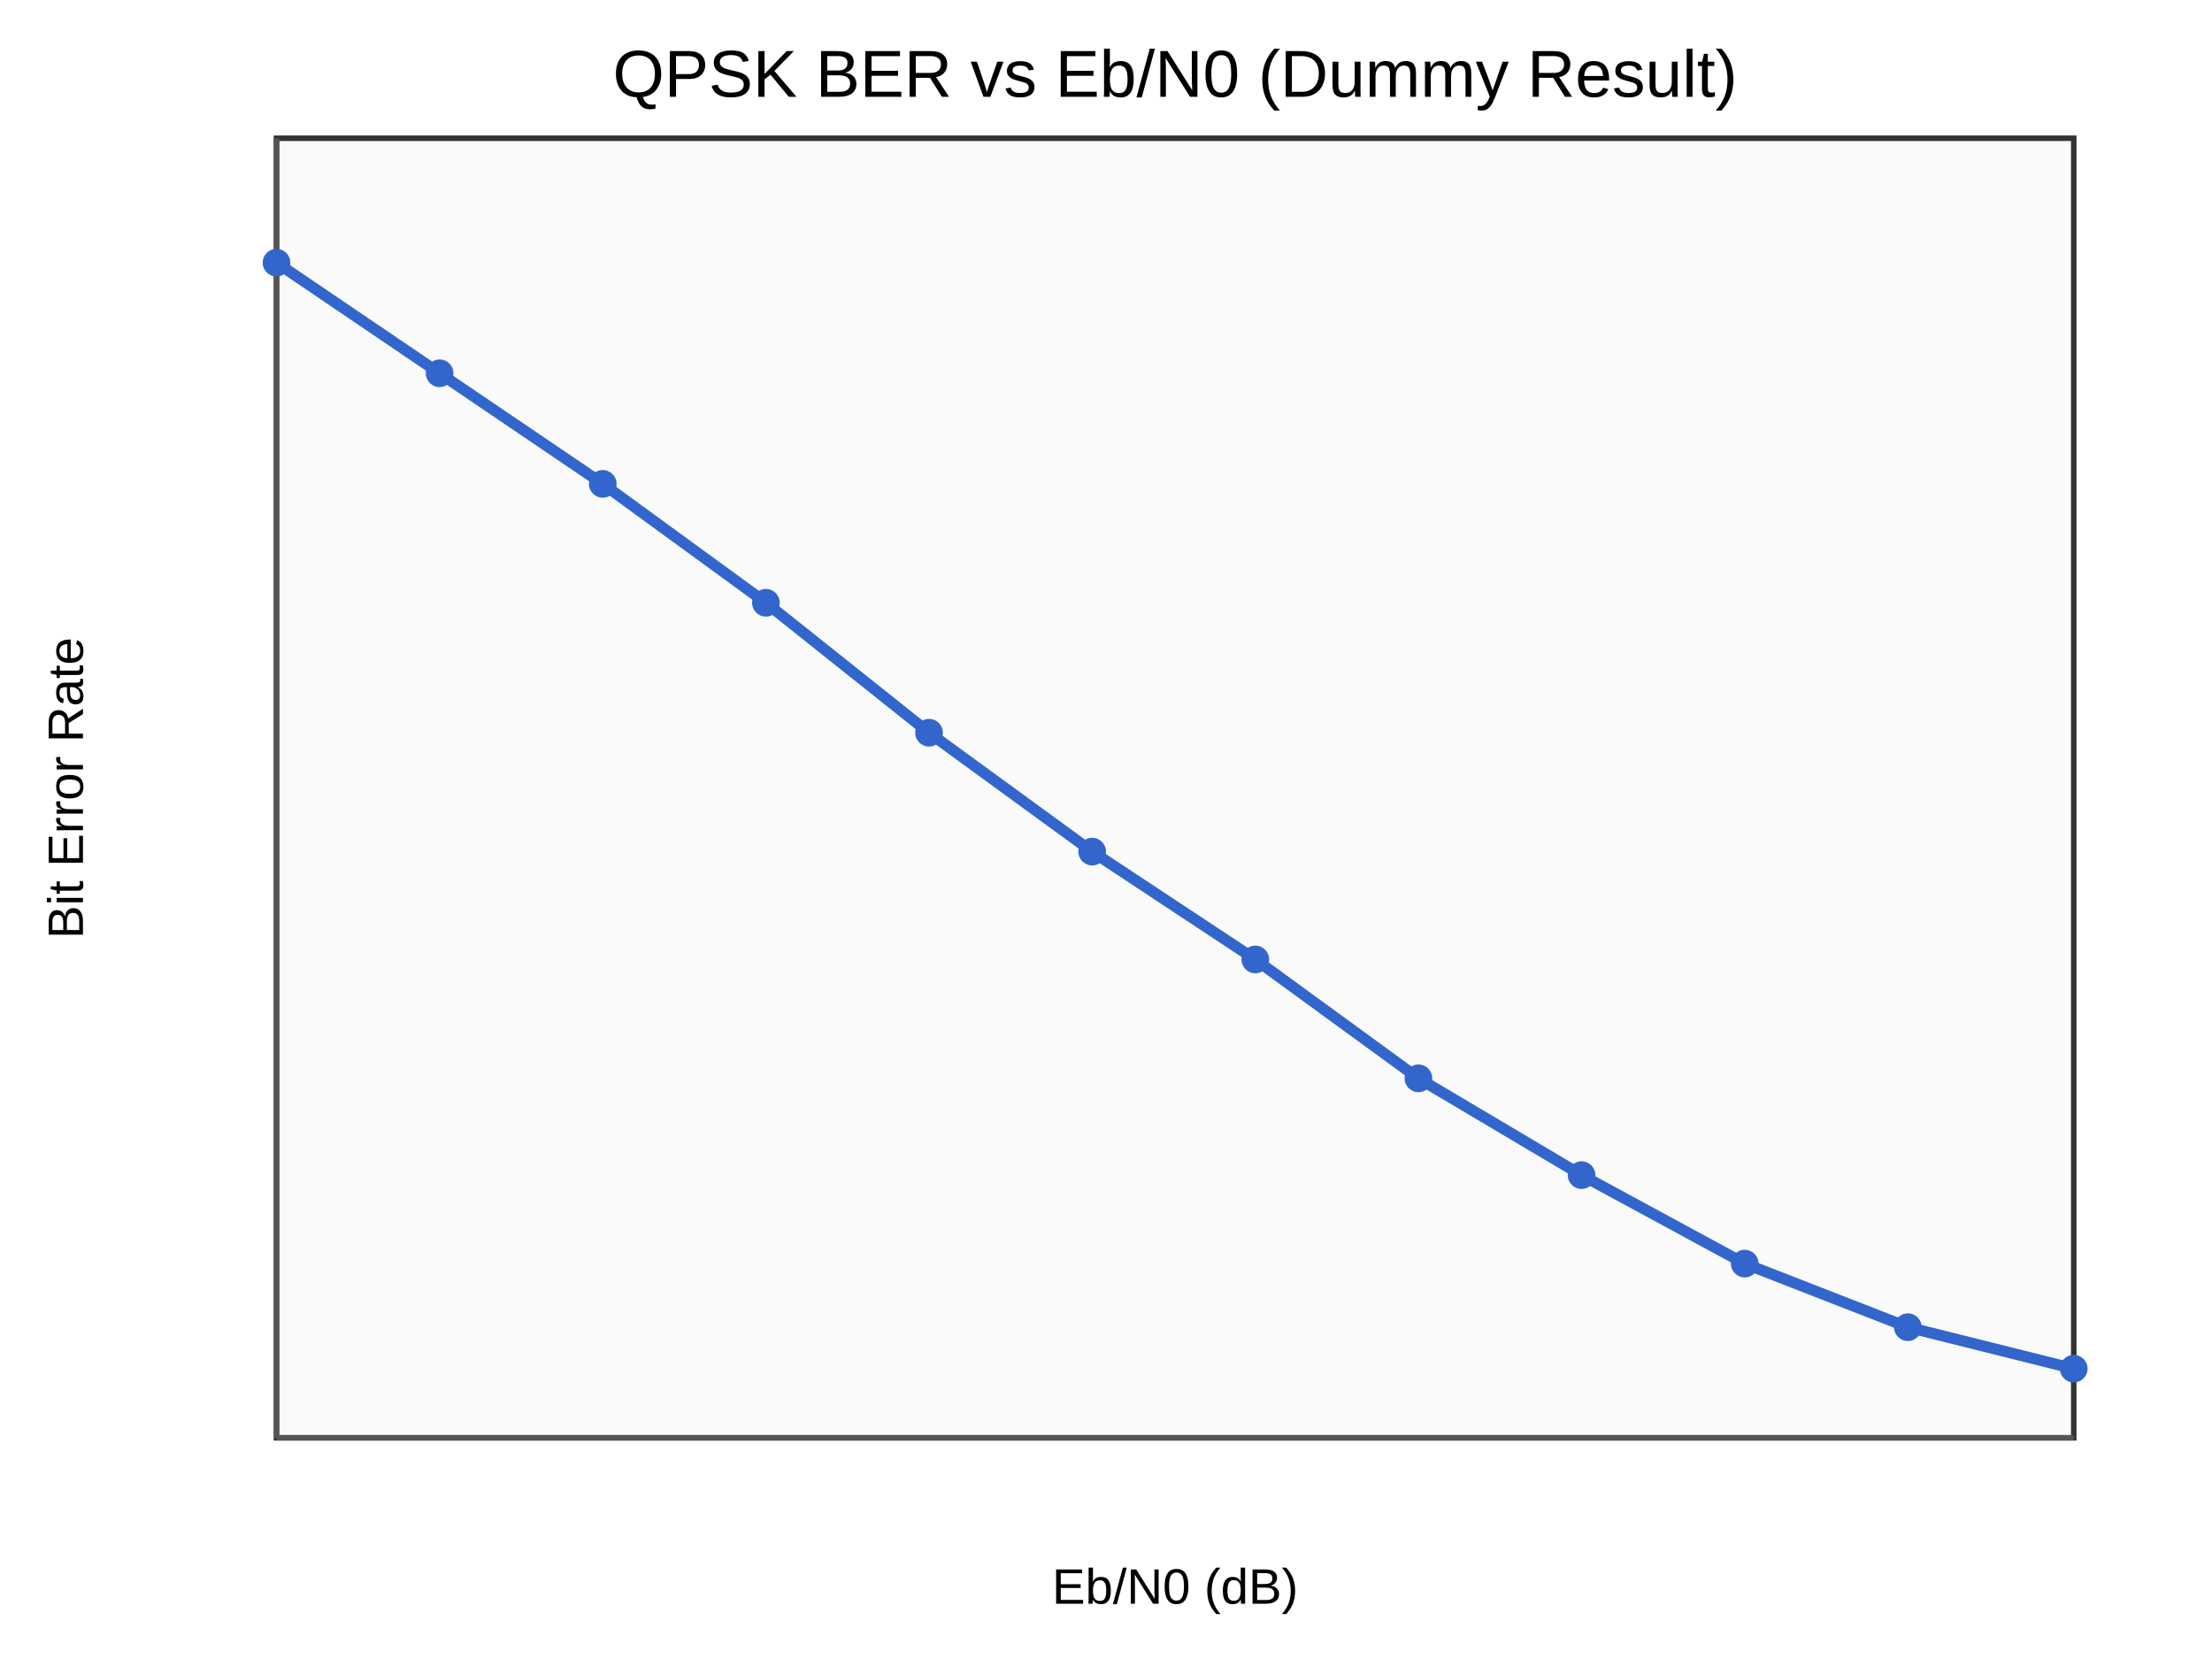
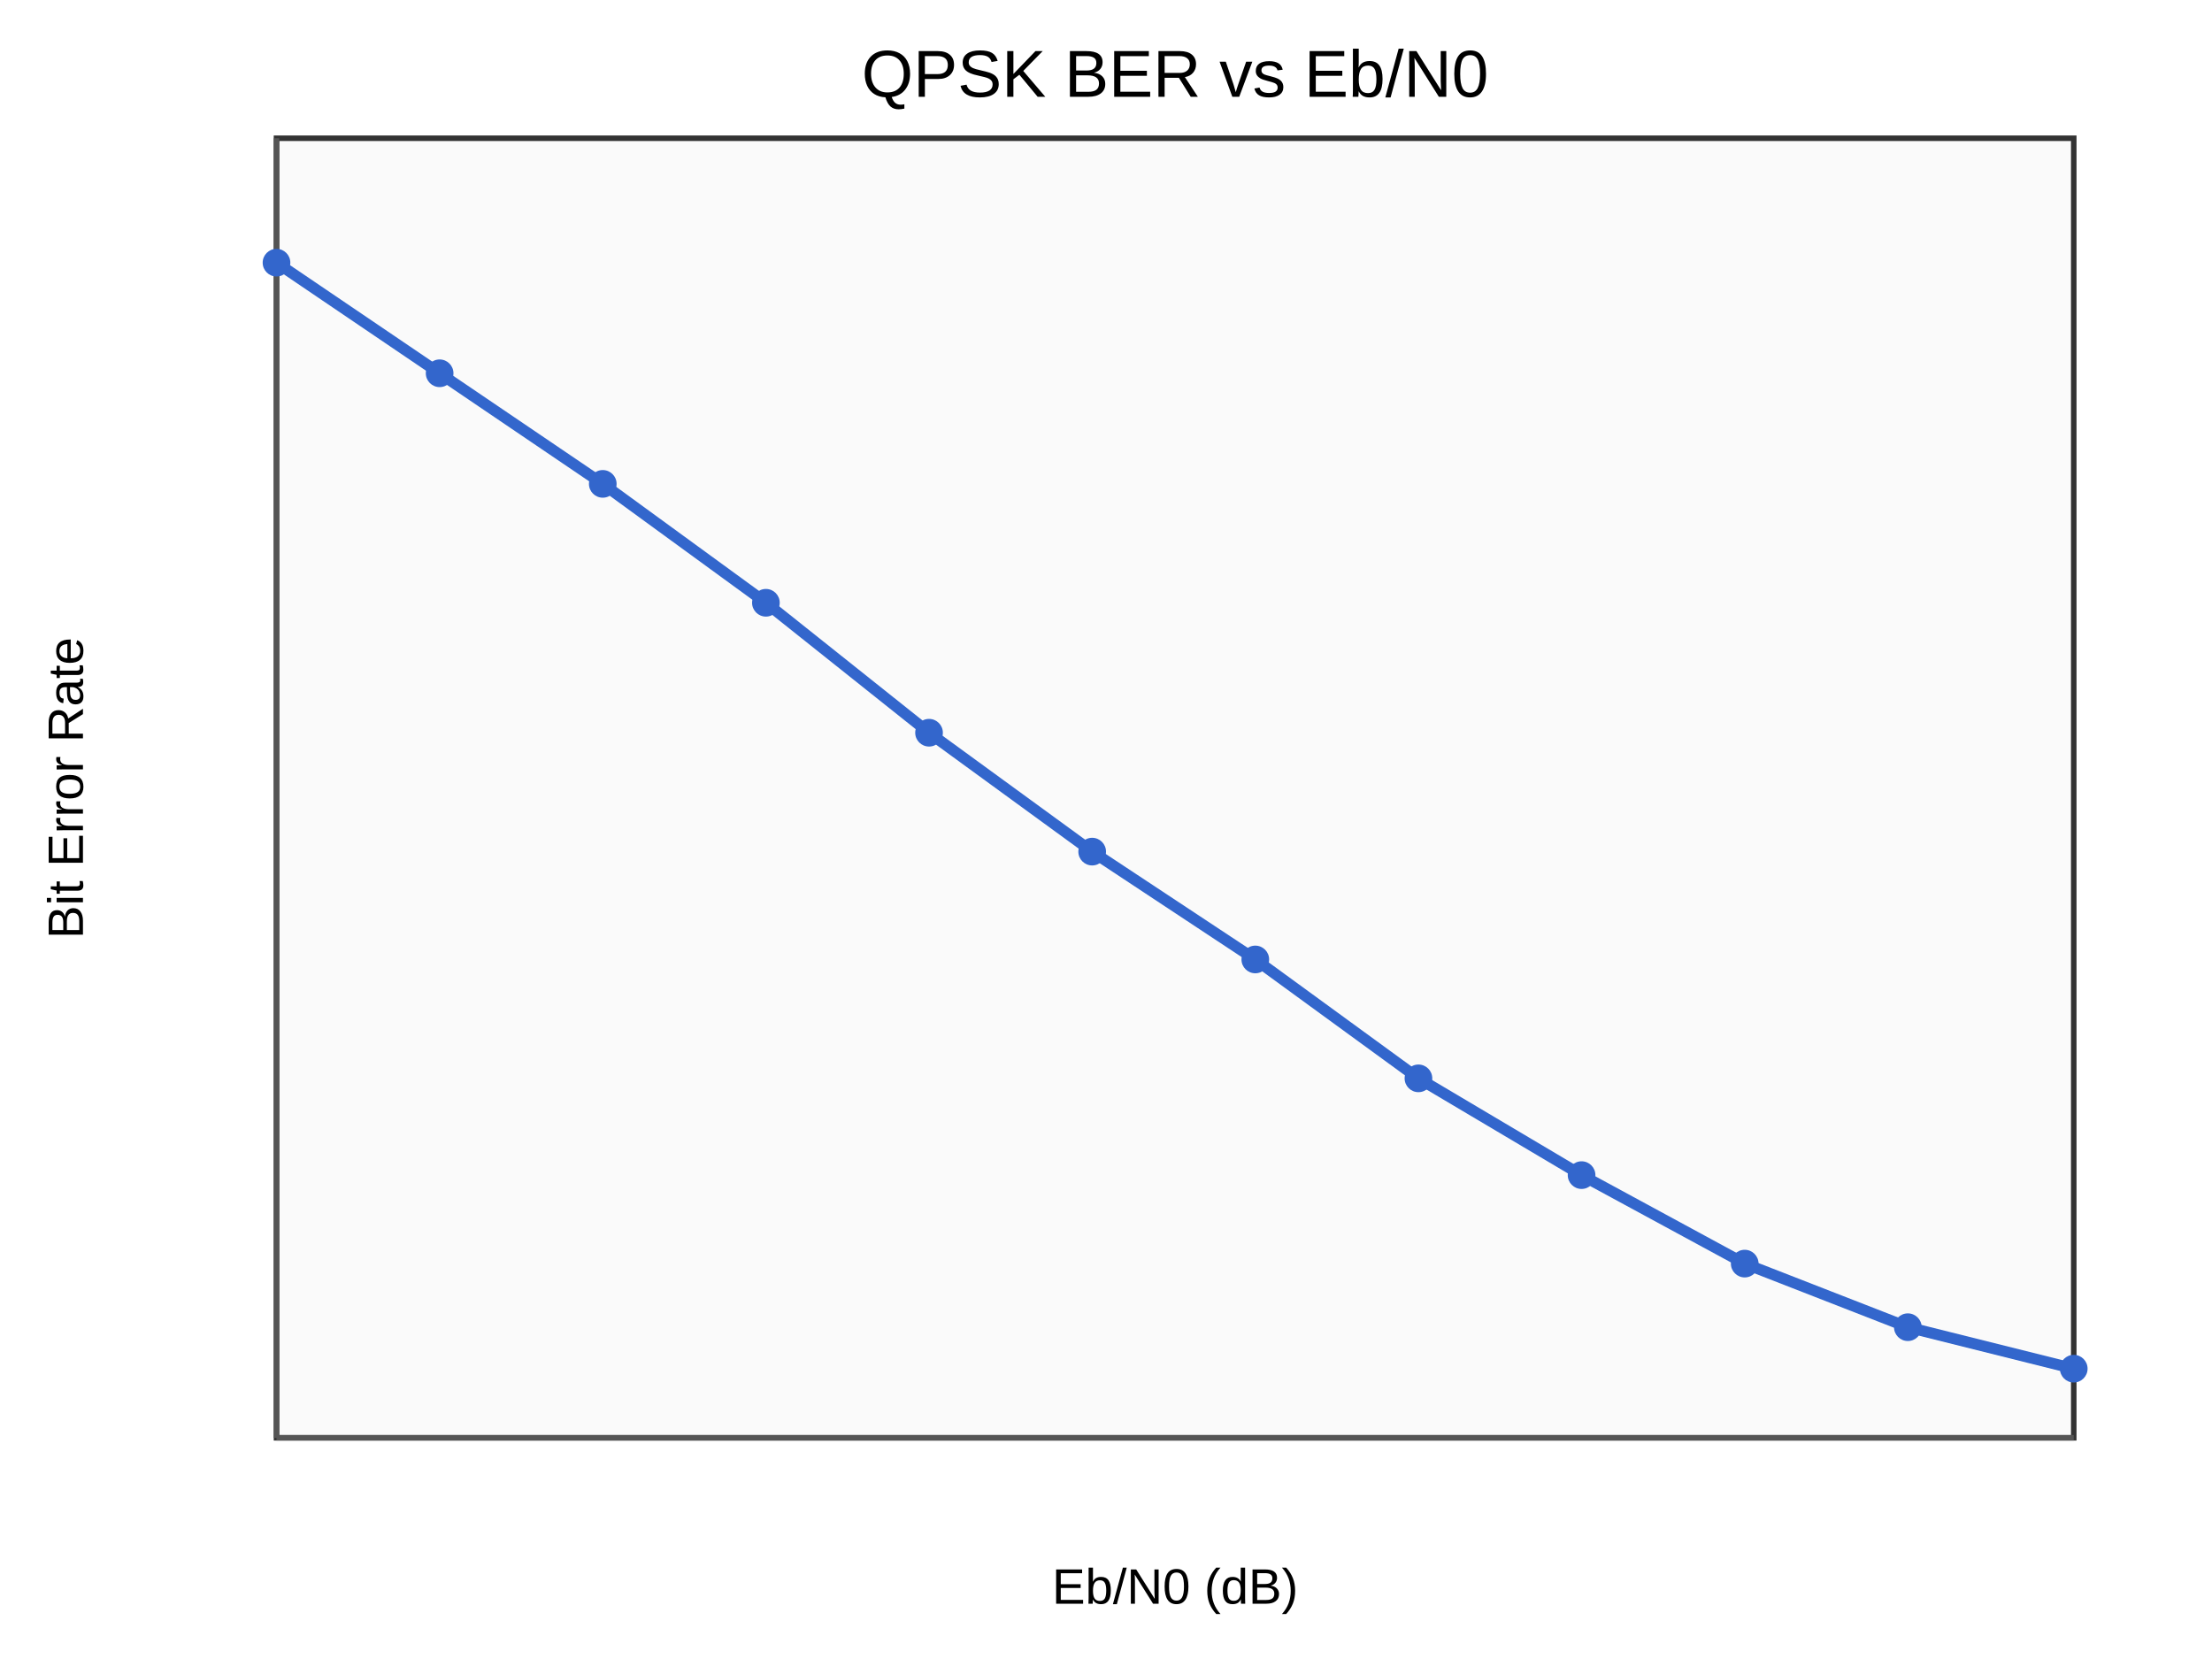
<svg xmlns="http://www.w3.org/2000/svg" width="800" height="600" viewBox="0 0 800 600">
  <rect width="800" height="600" fill="white" />
  <rect x="100" y="50" width="650" height="470" fill="#fafafa" stroke="#333" stroke-width="2" />
  <line x1="100" y1="520" x2="750" y2="520" stroke="#555" stroke-width="2" />
  <line x1="100" y1="520" x2="100" y2="50" stroke="#555" stroke-width="2" />
  <polyline points="100,95 159,135 218,175 277,218 336,265 395,308 454,347 513,390 572,425 631,457 690,480 750,495" fill="none" stroke="#3366cc" stroke-width="4" />
  <g fill="#3366cc">
    <circle cx="100" cy="95" r="5" />
    <circle cx="159" cy="135" r="5" />
    <circle cx="218" cy="175" r="5" />
    <circle cx="277" cy="218" r="5" />
    <circle cx="336" cy="265" r="5" />
    <circle cx="395" cy="308" r="5" />
    <circle cx="454" cy="347" r="5" />
    <circle cx="513" cy="390" r="5" />
    <circle cx="572" cy="425" r="5" />
    <circle cx="631" cy="457" r="5" />
    <circle cx="690" cy="480" r="5" />
    <circle cx="750" cy="495" r="5" />
  </g>
-   <text x="425" y="35" text-anchor="middle" font-family="Arial" font-size="24">QPSK BER vs Eb/N0 (Dummy Result)</text>
+   <text x="425" y="35" text-anchor="middle" font-family="Arial" font-size="24">QPSK BER vs Eb/N0</text>
  <text x="425" y="580" text-anchor="middle" font-family="Arial" font-size="18">Eb/N0 (dB)</text>
  <text transform="translate(30 285) rotate(-90)" text-anchor="middle" font-family="Arial" font-size="18">Bit Error Rate</text>
</svg>
